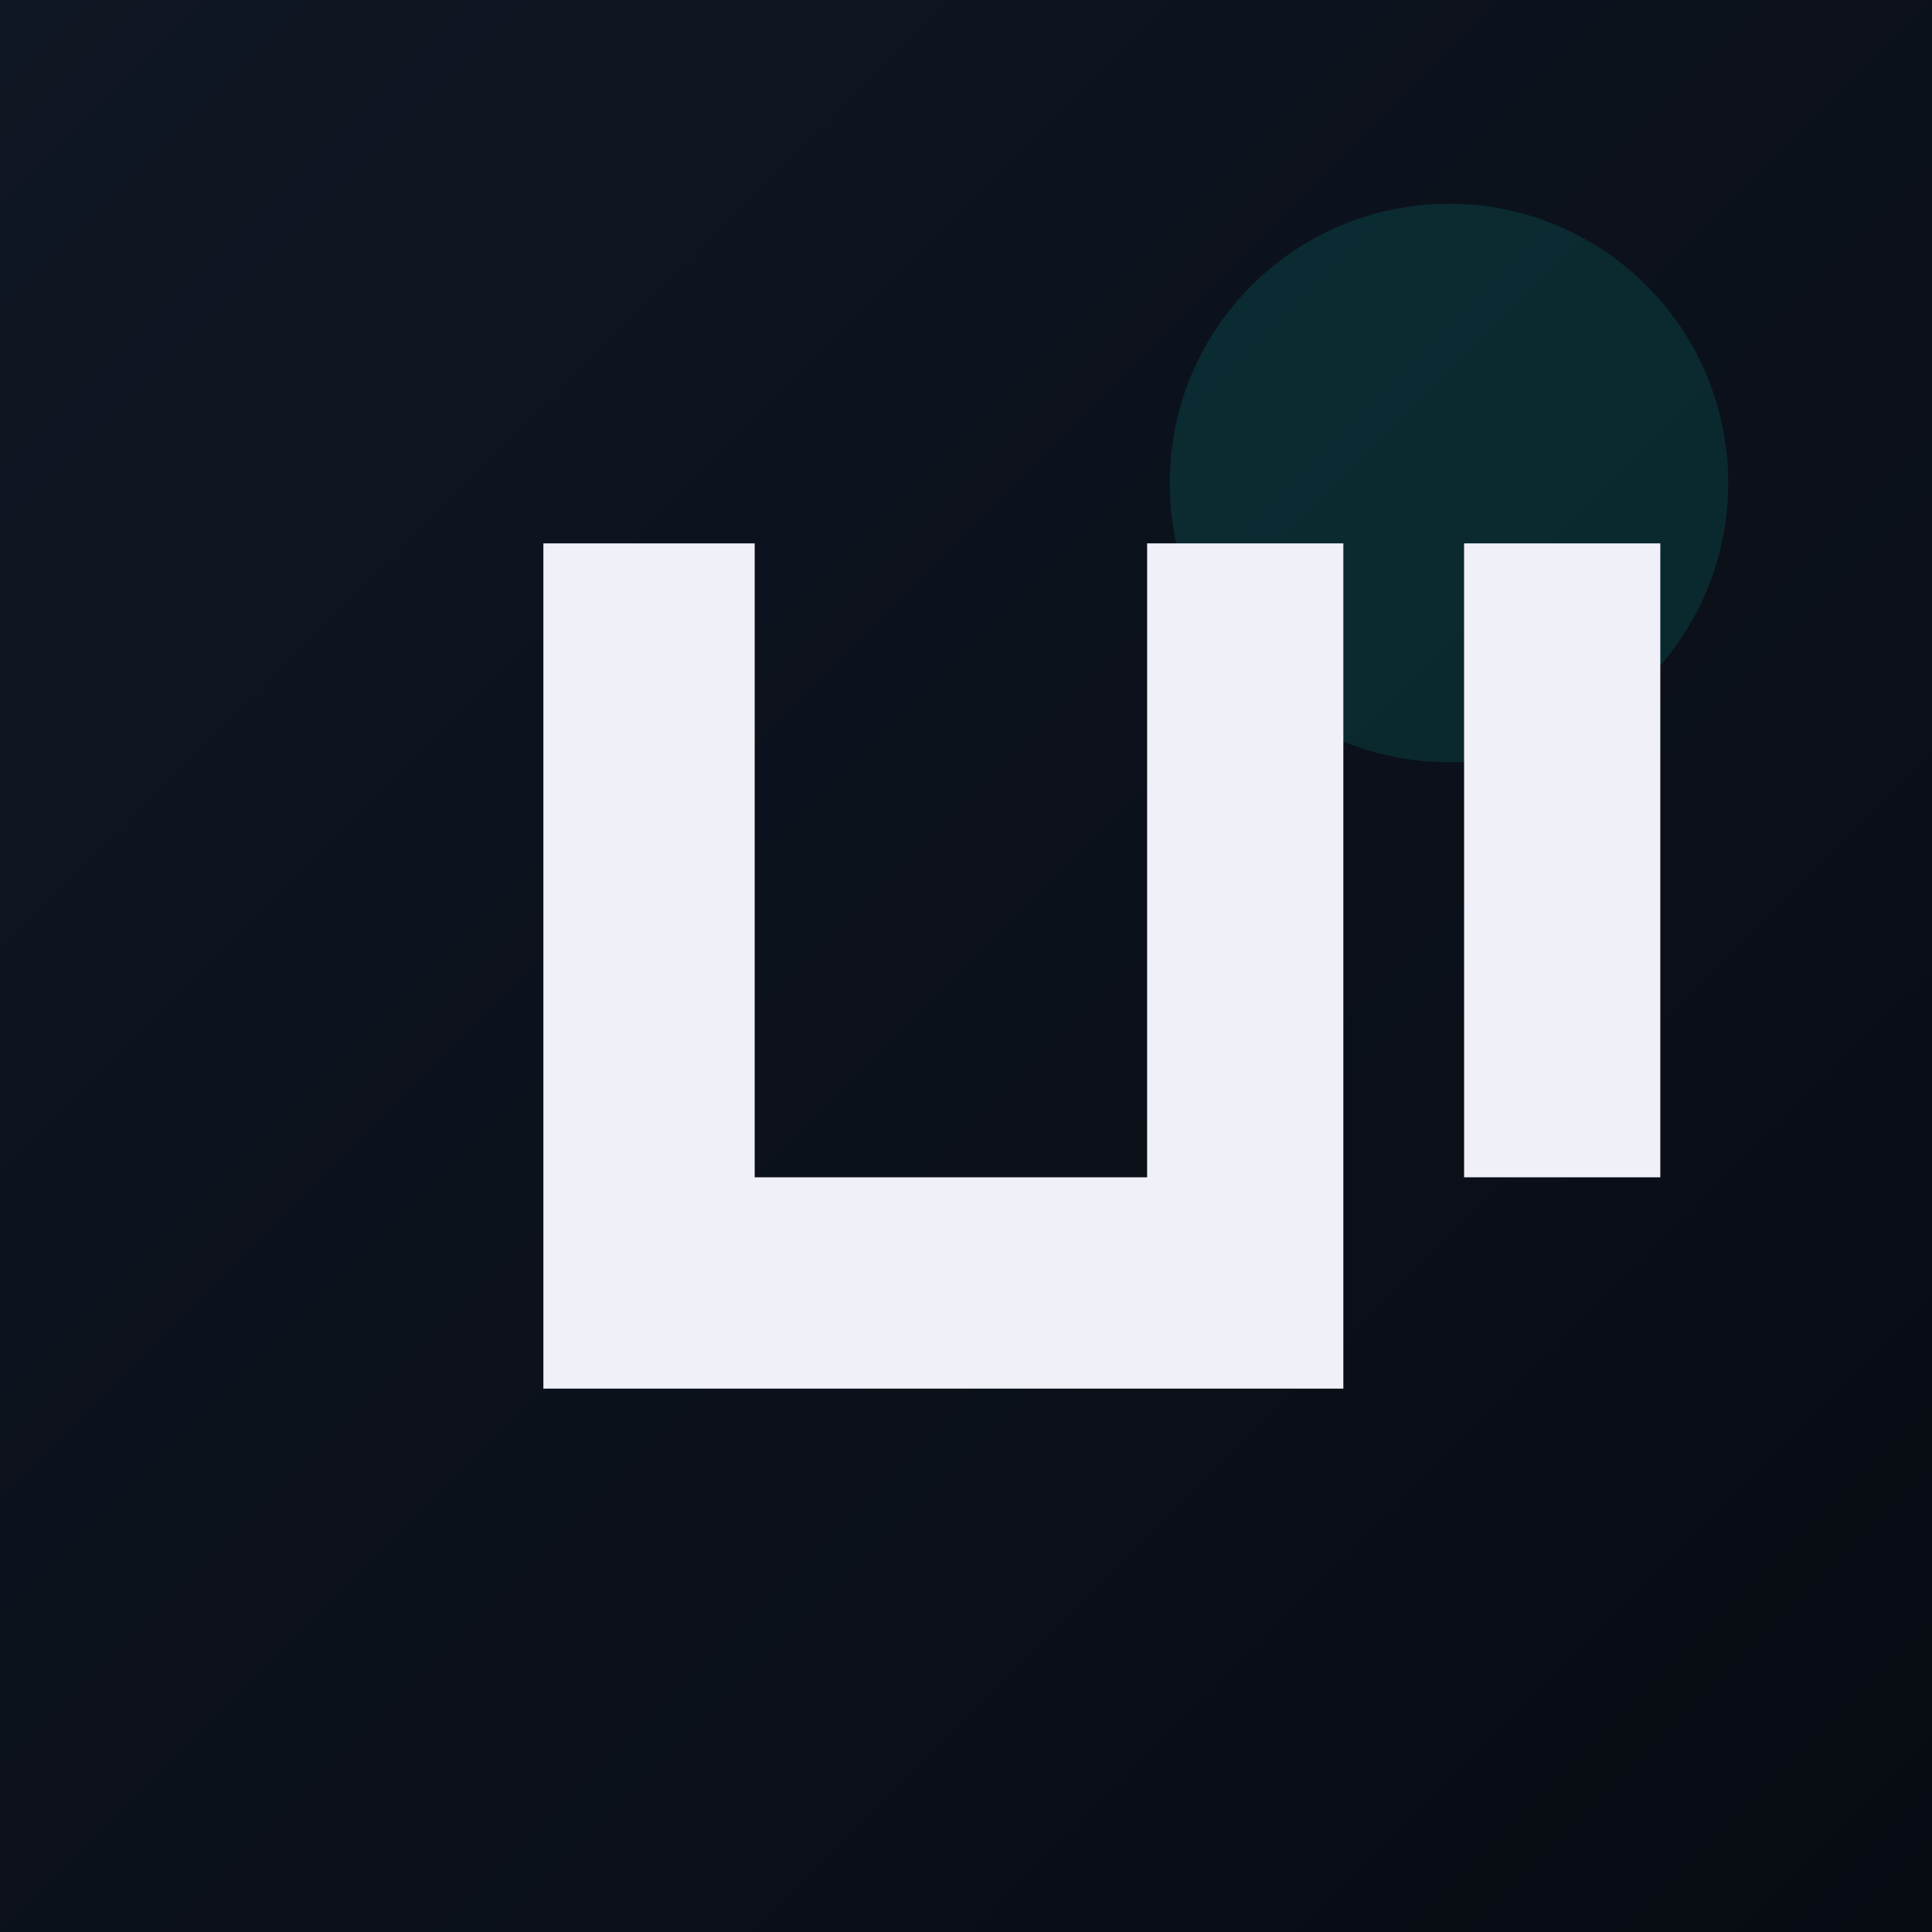
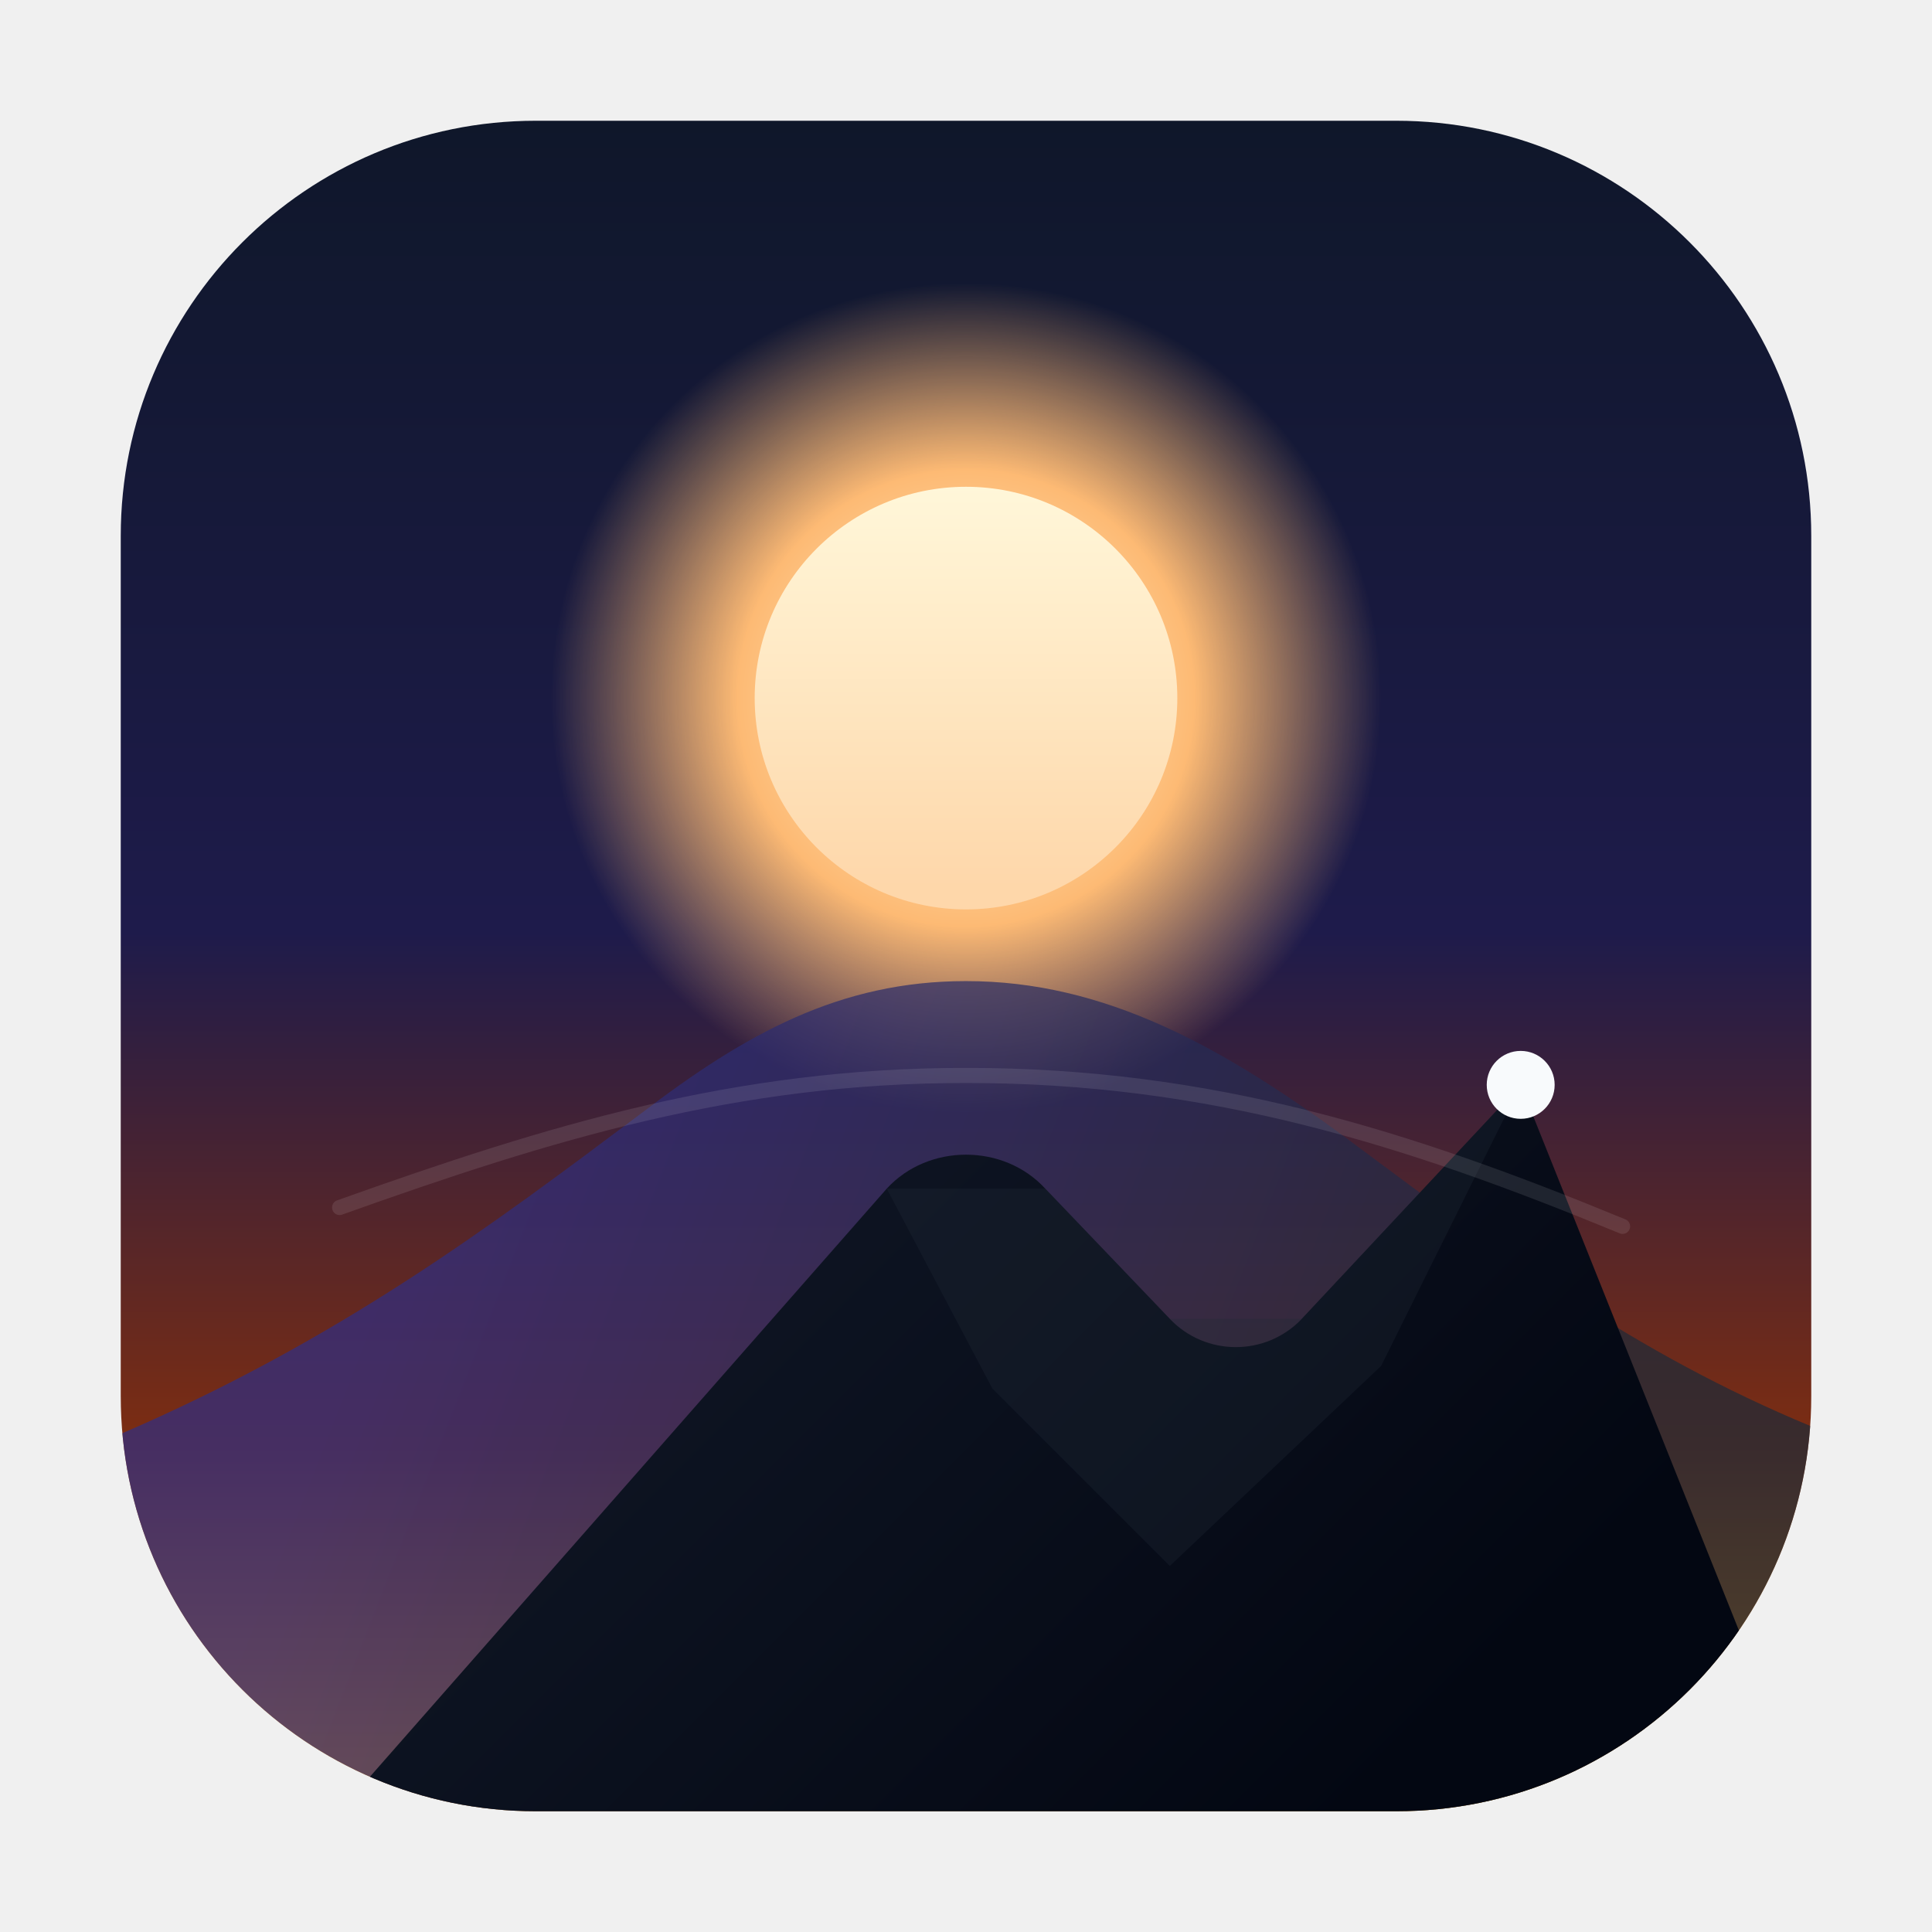
- <svg xmlns="http://www.w3.org/2000/svg" viewBox="0 0 512 512">
+ <svg xmlns="http://www.w3.org/2000/svg" viewBox="0 0 1024 1024" fill="none">
  <defs>
-     <linearGradient id="bg" x1="0" y1="0" x2="1" y2="1">
-       <stop offset="0%" stop-color="#101724" />
-       <stop offset="100%" stop-color="#070b12" />
+     <linearGradient id="bg" x1="512" y1="64" x2="512" y2="960" gradientUnits="userSpaceOnUse">
+       <stop offset="0" stop-color="#0F172A" />
+       <stop offset="0.48" stop-color="#1E1B4B" />
+       <stop offset="0.78" stop-color="#7C2D12" />
+       <stop offset="1" stop-color="#F59E0B" />
    </linearGradient>
-     <linearGradient id="accent" x1="0" y1="0" x2="1" y2="1">
-       <stop offset="0%" stop-color="#00E5CC" />
-       <stop offset="100%" stop-color="#5B6AF0" />
+     <radialGradient id="sunGlow" cx="0" cy="0" r="1" gradientUnits="userSpaceOnUse" gradientTransform="translate(512 370) rotate(90) scale(220)">
+       <stop offset="0" stop-color="#FFF7D6" />
+       <stop offset="0.55" stop-color="#FDBA74" />
+       <stop offset="1" stop-color="#FDBA74" stop-opacity="0" />
+     </radialGradient>
+     <linearGradient id="sunDisc" x1="512" y1="250" x2="512" y2="470" gradientUnits="userSpaceOnUse">
+       <stop offset="0" stop-color="#FFF8DB" />
+       <stop offset="1" stop-color="#FED7AA" />
    </linearGradient>
+     <linearGradient id="mountainBack" x1="256" y1="540" x2="820" y2="760" gradientUnits="userSpaceOnUse">
+       <stop offset="0" stop-color="#312E81" />
+       <stop offset="1" stop-color="#1F2937" />
+     </linearGradient>
+     <linearGradient id="mountainFront" x1="360" y1="520" x2="760" y2="920" gradientUnits="userSpaceOnUse">
+       <stop offset="0" stop-color="#111827" />
+       <stop offset="1" stop-color="#030712" />
+     </linearGradient>
+     <clipPath id="clip">
+       <rect x="64" y="64" width="896" height="896" rx="220" />
+     </clipPath>
  </defs>
-   <rect width="512" height="512" fill="url(#bg)" />
-   <circle cx="384" cy="128" r="74" fill="#00E5CC" fill-opacity=".12" />
-   <path d="M144 368V144h56v168h108v56H144Zm160 0V144h52v224h-52Zm84 0V144h52v168h-52Z" fill="#F0F0F8" />
-   <path d="M200 236h196" stroke="url(#accent)" stroke-width="28" stroke-linecap="round" />
+   <rect x="64" y="64" width="896" height="896" rx="220" fill="url(#bg)" />
+   <g clip-path="url(#clip)">
+     <circle cx="512" cy="370" r="220" fill="url(#sunGlow)" />
+     <circle cx="512" cy="370" r="112" fill="url(#sunDisc)" />
+     <path d="M64 760C180 710 260 650 340 590C395 548 445 520 512 520C585 520 648 554 720 608C798 666 866 717 960 756V960H64V760Z" fill="url(#mountainBack)" opacity="0.72" />
+     <path d="M180 960L470 630C492 606 532 606 554 630L620 699C639 719 671 719 690 699L806 575L960 960H180Z" fill="url(#mountainFront)" />
+     <path d="M470 630L554 630L620 699L690 699L806 575L732 724L620 830L526 736L470 630Z" fill="#1F2937" opacity="0.32" />
+     <circle cx="806" cy="575" r="18" fill="#F8FAFC" />
+     <path d="M180 640C292 600 390 570 512 570C642 570 746 603 860 650" stroke="#FFFFFF" stroke-opacity="0.10" stroke-width="8" stroke-linecap="round" />
+   </g>
</svg>
